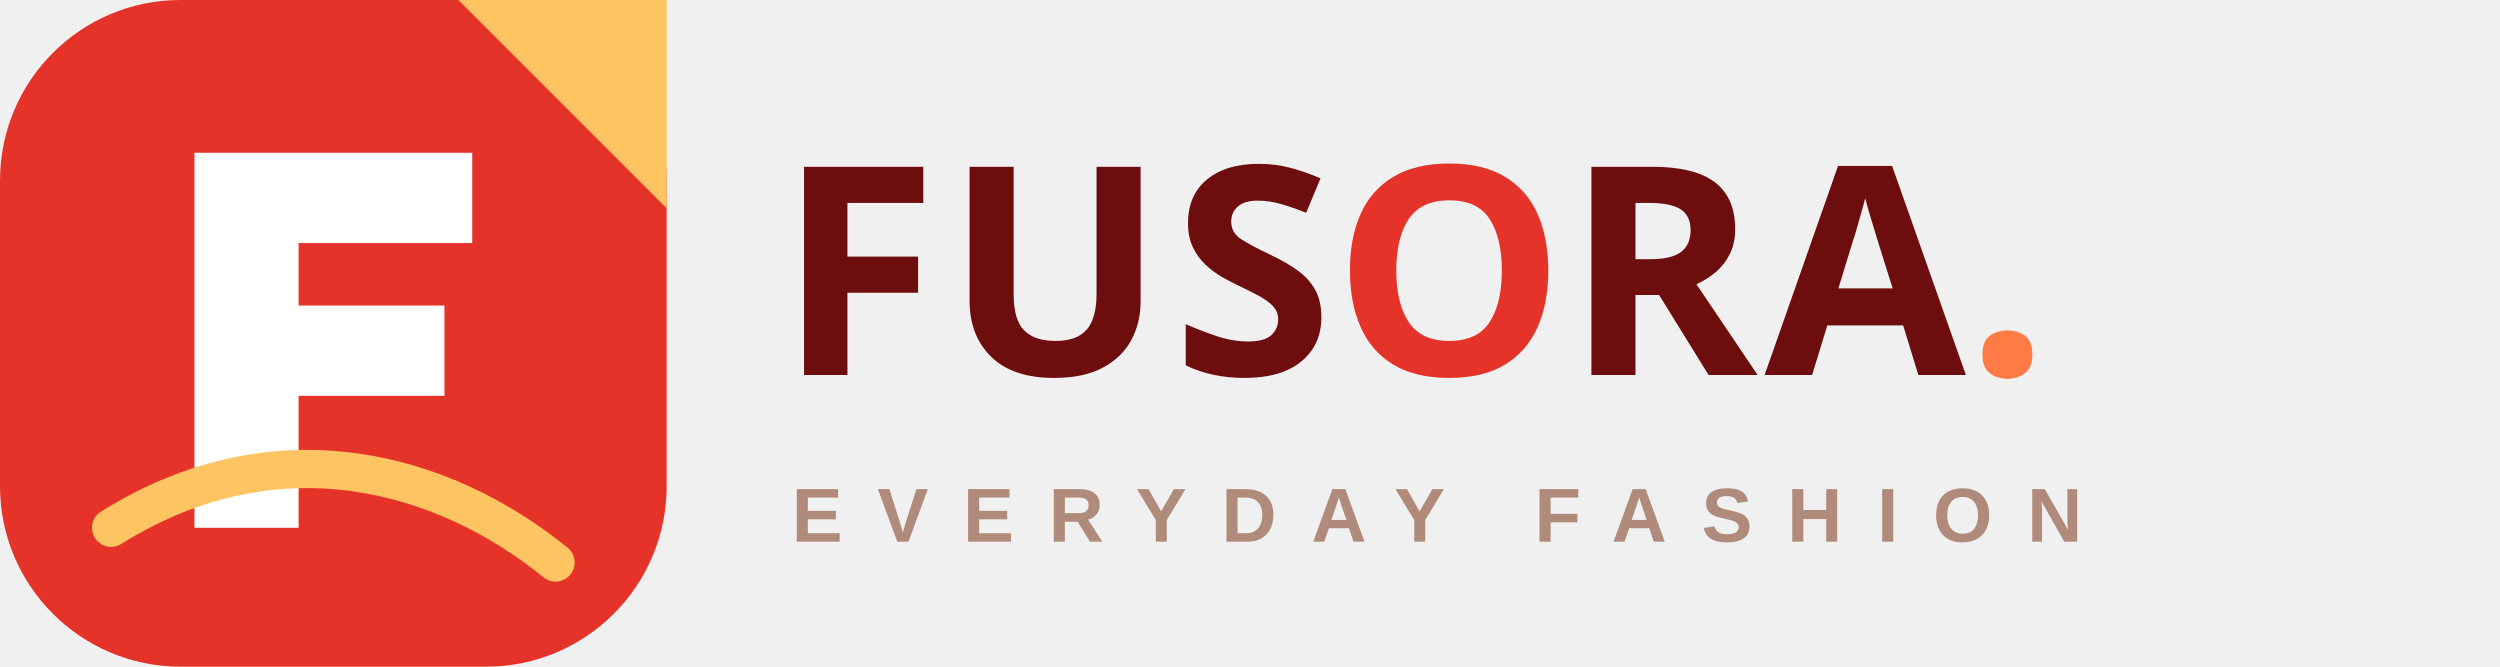
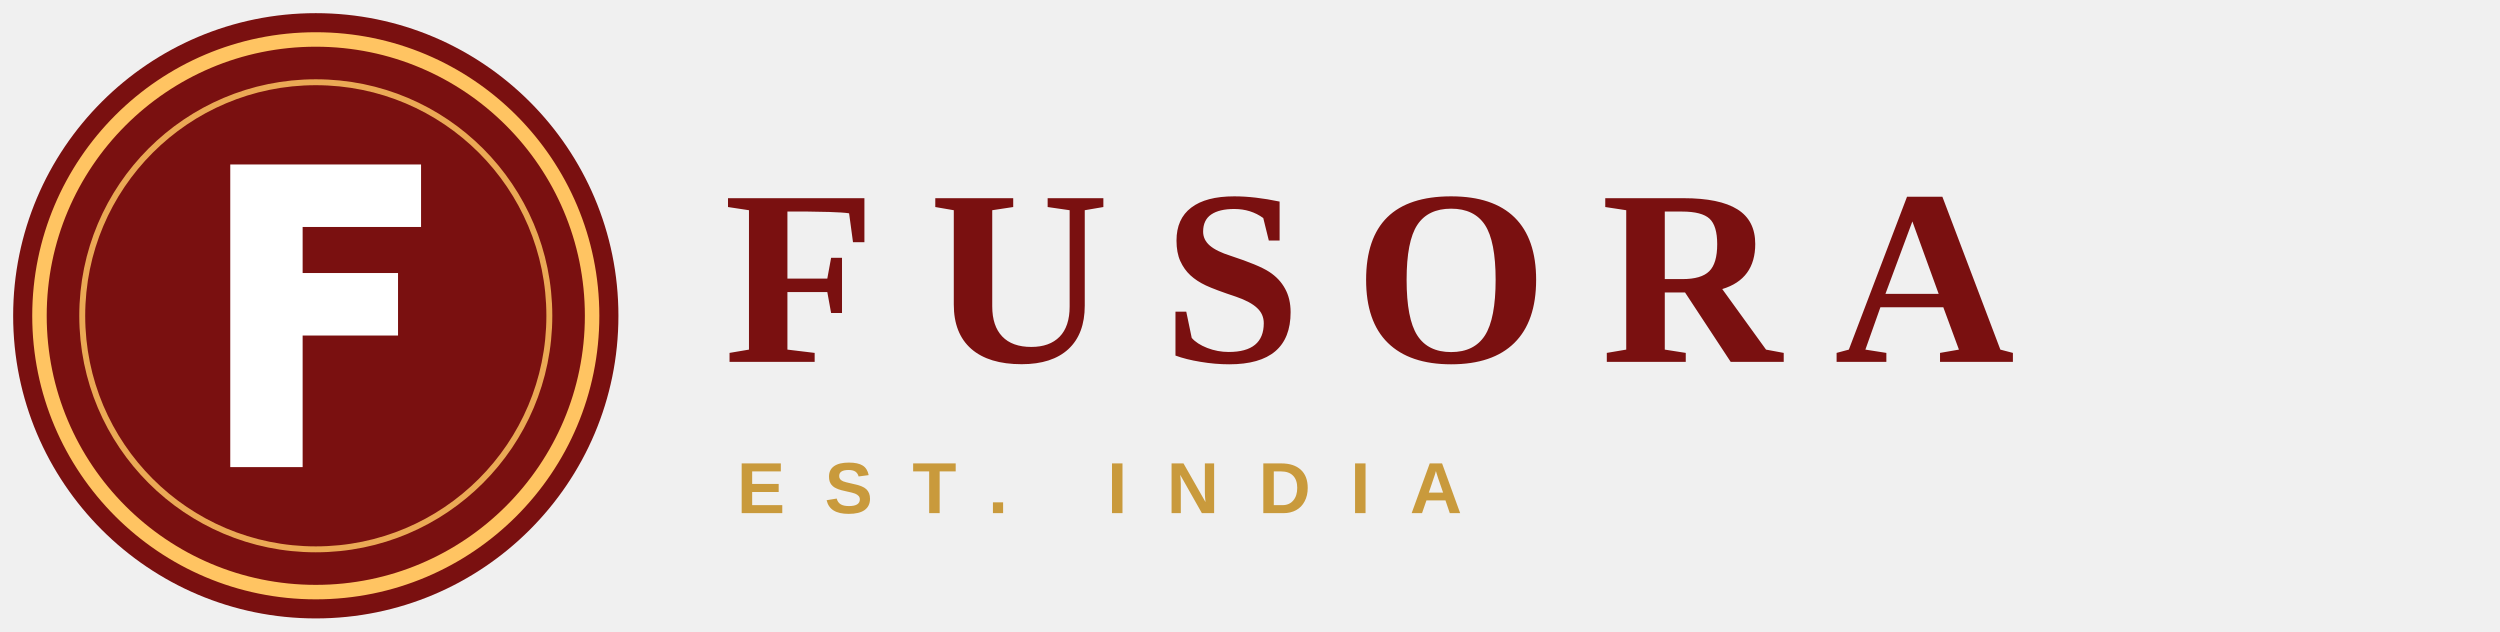
- <svg xmlns="http://www.w3.org/2000/svg" viewBox="0 0 360 96" fill="none" role="img" aria-label="Fusora">
-   <defs>
-     <linearGradient id="g" x1="0" y1="0" x2="96" y2="96">
-       <stop offset="0%" stop-color="#e63329" />
-       <stop offset="55%" stop-color="#cf2028" />
-       <stop offset="100%" stop-color="#ff7a45" />
-     </linearGradient>
-   </defs>
-   <rect width="96" height="96" rx="26" fill="url(#g)" />
-   <path d="M96 30 L66 0 L96 0 Z" fill="#ffc462" />
-   <path fill="#fff" d="M28 22h40v13H43v9h21v13H43v19H28V22z" />
-   <path d="M16 76c24-15 48-8 64 5" stroke="#ffc462" stroke-width="5.5" stroke-linecap="round" />
-   <text x="112" y="54" fill="#6d0d0d" font-family="Nunito, Arial Rounded MT Bold, Arial Black, sans-serif" font-size="42" font-weight="900" letter-spacing="1">FUS<tspan fill="#e63329">O</tspan>RA<tspan fill="#ff7a45">.</tspan>
-   </text>
-   <text x="114" y="78" fill="#b08a7a" font-family="Nunito, Arial, sans-serif" font-size="11" font-weight="700" letter-spacing="5">EVERYDAY FASHION</text>
+ <svg xmlns="http://www.w3.org/2000/svg" viewBox="0 0 380 96" fill="none" role="img" aria-label="Fusora">
+   <circle cx="48" cy="48" r="46" fill="#7a1010" />
+   <circle cx="48" cy="48" r="42" fill="none" stroke="#ffc462" stroke-width="2.2" />
+   <circle cx="48" cy="48" r="35.5" fill="none" stroke="#ffc462" stroke-width="0.9" opacity="0.85" />
+   <path fill="#fff" d="M35 25h29v9.5H46v7h14.5v9.5H46v20H35V25z" />
+   <text x="110" y="55" fill="#7a1010" font-family="Georgia, 'Times New Roman', serif" font-size="38" font-weight="700" letter-spacing="8">FUSORA</text>
+   <text x="112" y="78" fill="#c99a3c" font-family="Arial, sans-serif" font-size="11" font-weight="700" letter-spacing="6">EST. INDIA</text>
</svg>
